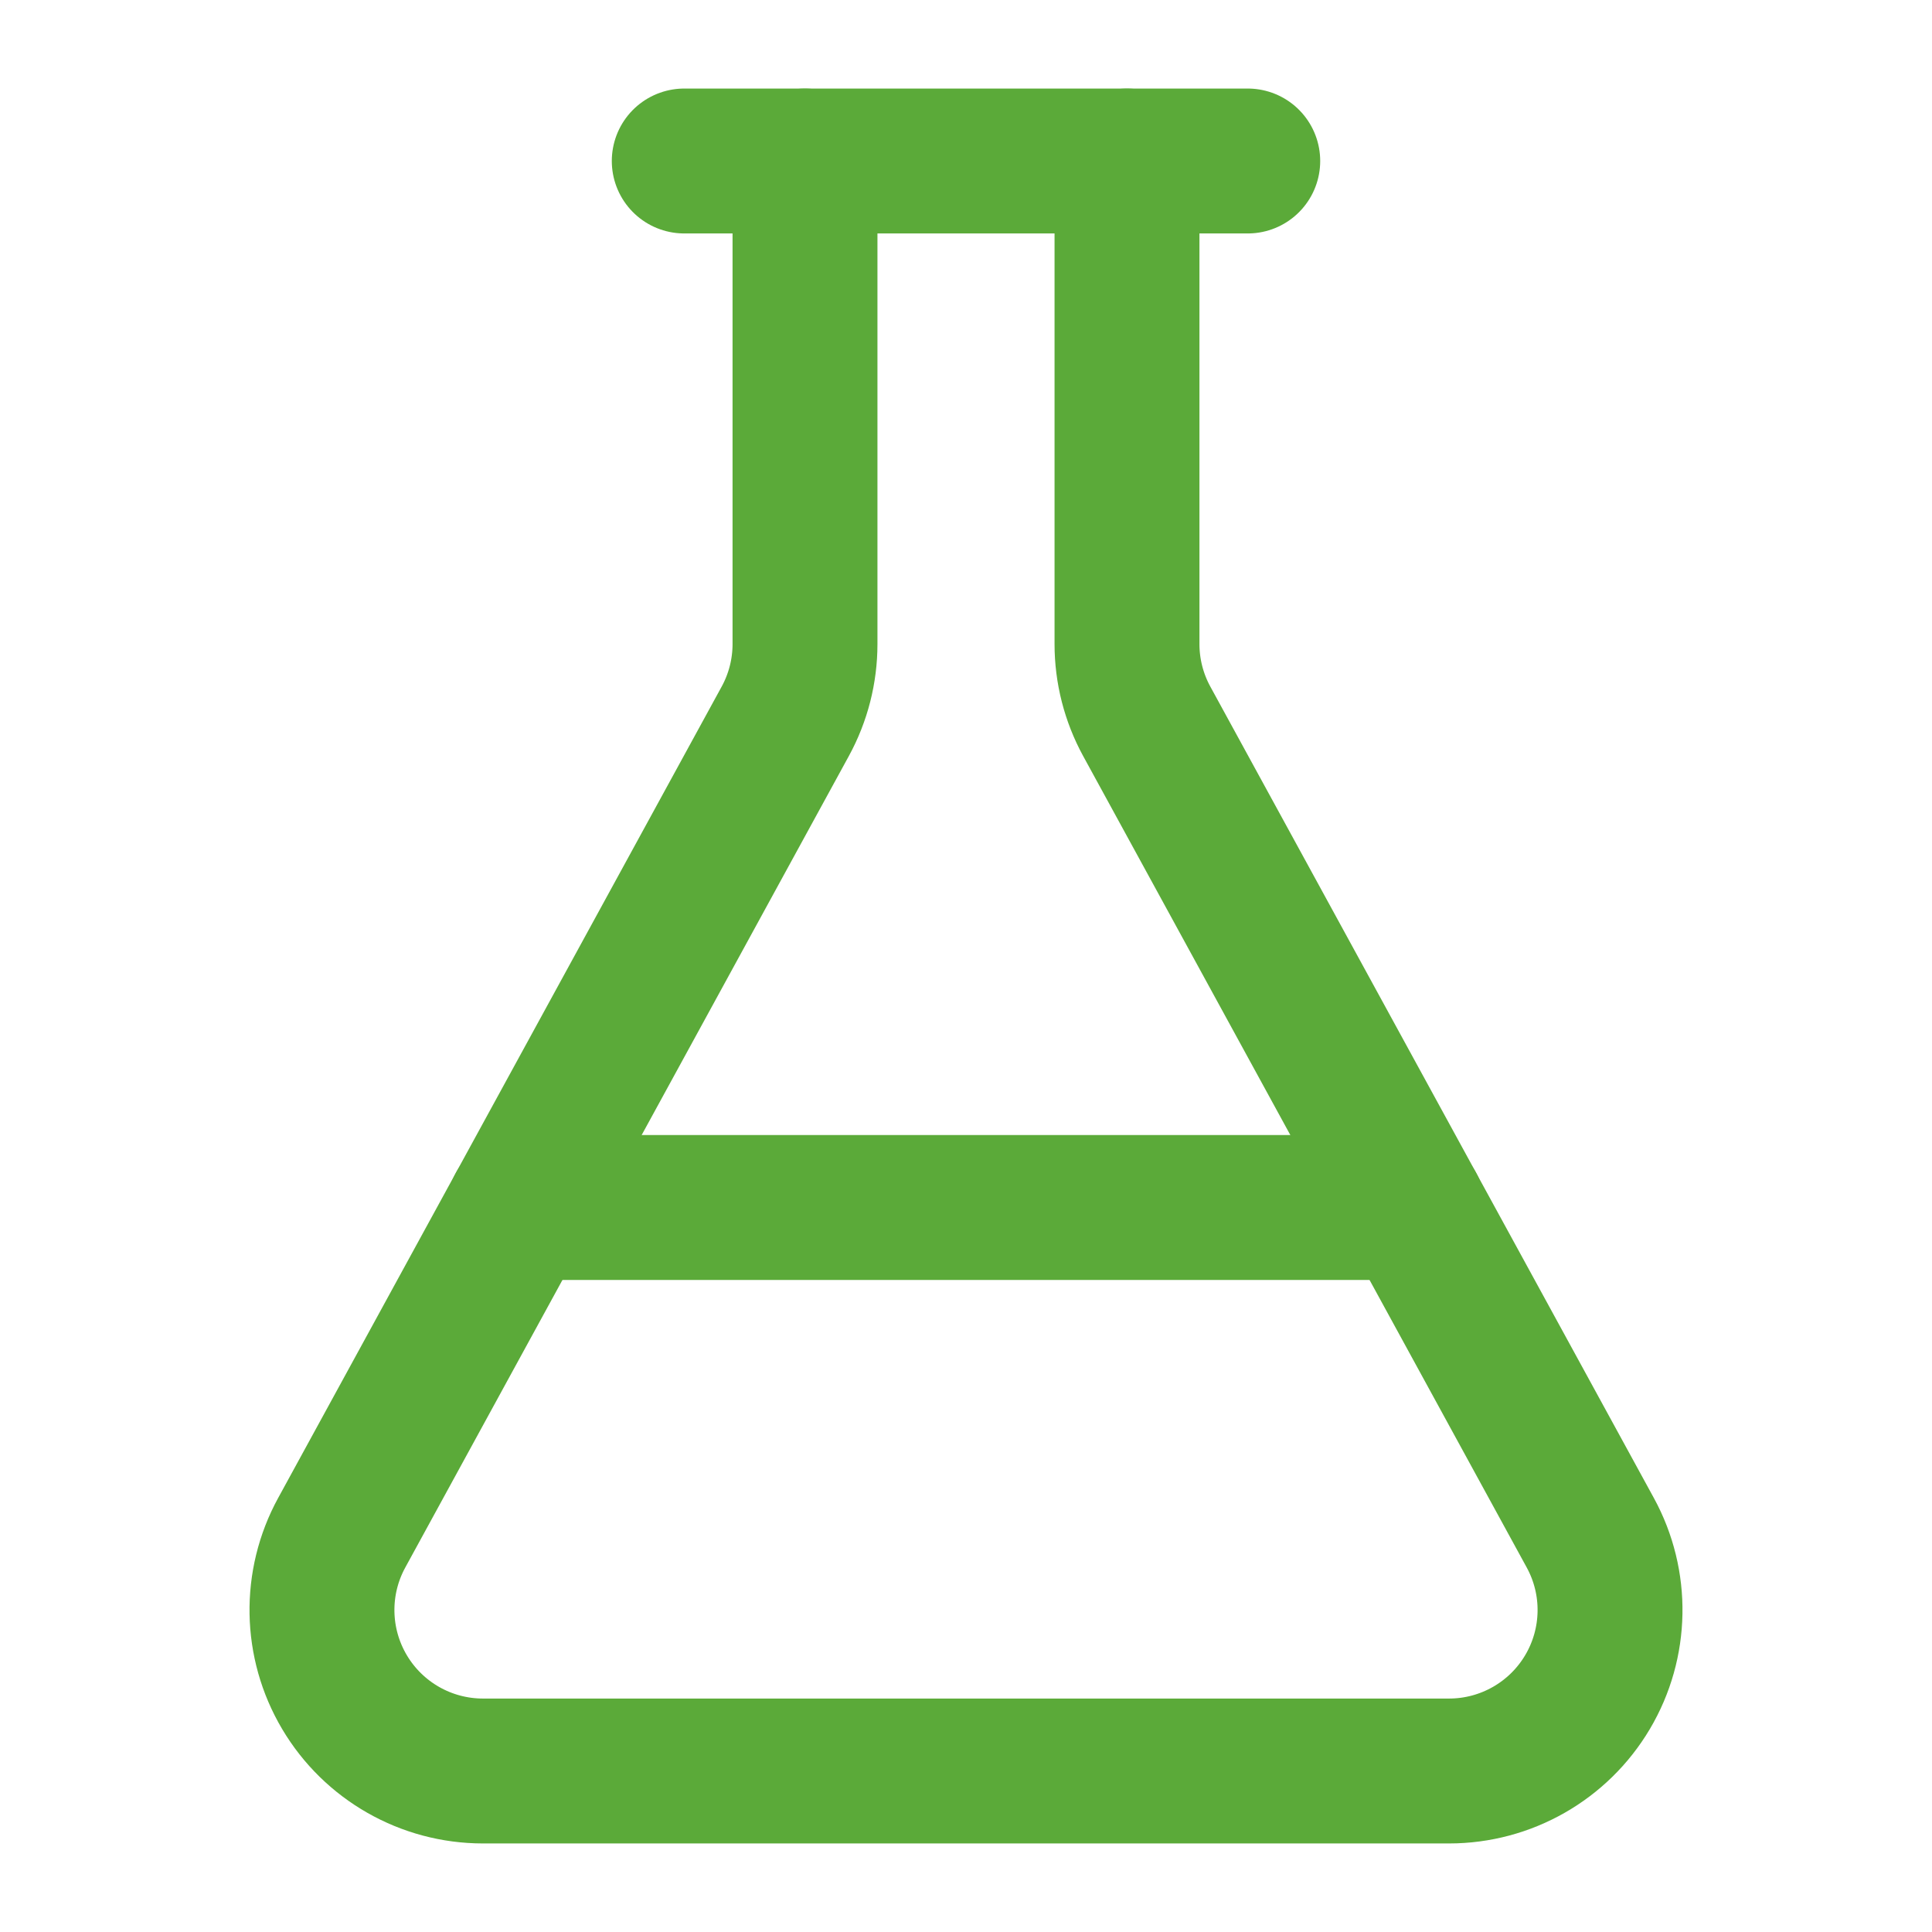
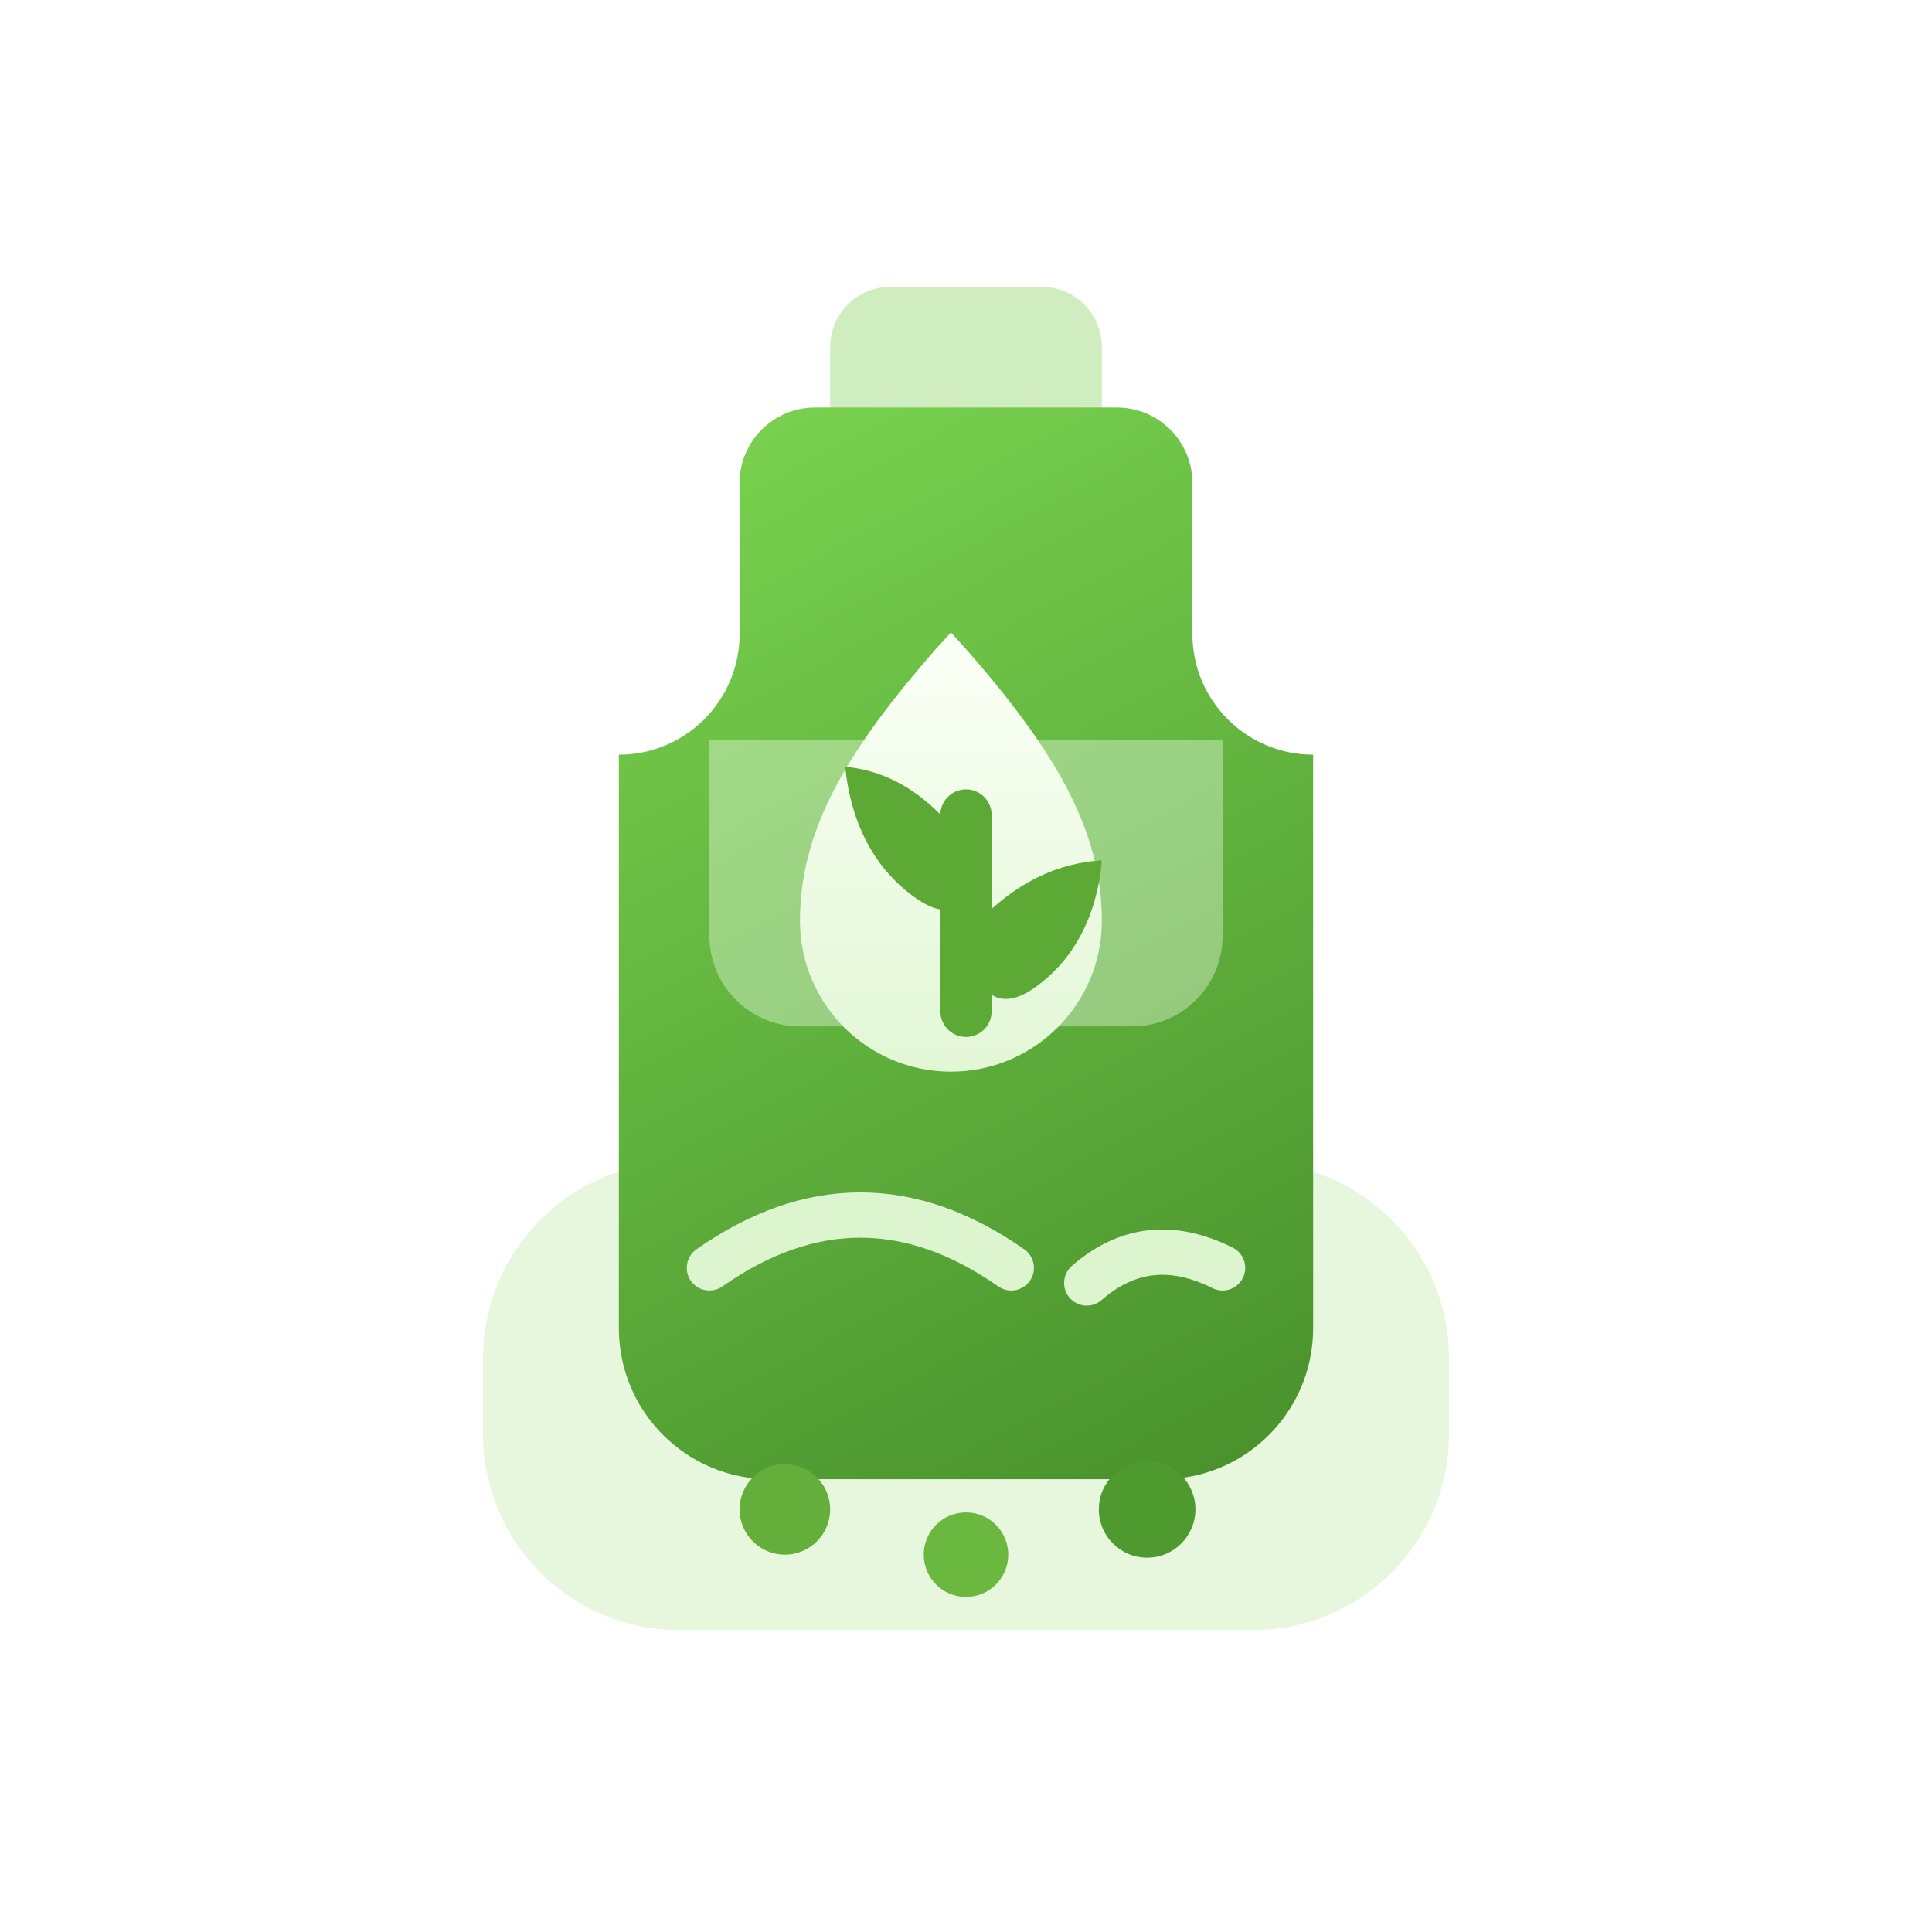
- <svg xmlns="http://www.w3.org/2000/svg" width="96" height="96" viewBox="0 0 24 24" fill="none" stroke="#5BAA39" stroke-width="1.8" stroke-linecap="round" stroke-linejoin="round">
-   <path d="M14 2v6a2 2 0 0 0 .245.96l5.51 10.08A2 2 0 0 1 18 22H6a2 2 0 0 1-1.755-2.96l5.51-10.08A2 2 0 0 0 10 8V2" />
-   <path d="M6.453 15h11.094" />
-   <path d="M8.5 2h7" />
+ <svg xmlns="http://www.w3.org/2000/svg" width="128" height="128" viewBox="0 0 128 128" fill="none">
+   <defs>
+     <linearGradient id="nutritionBottle" x1="44" y1="24" x2="84" y2="100" gradientUnits="userSpaceOnUse">
+       <stop stop-color="#7CD651" />
+       <stop offset="1" stop-color="#478F2B" />
+     </linearGradient>
+     <linearGradient id="nutritionDrop" x1="64" y1="44" x2="64" y2="77" gradientUnits="userSpaceOnUse">
+       <stop stop-color="#F9FFF4" />
+       <stop offset="1" stop-color="#DDF5CF" />
+     </linearGradient>
+   </defs>
+   <path d="M32 90C32 82.82 37.82 77 45 77H83C90.18 77 96 82.82 96 90V95C96 102.18 90.18 108 83 108H45C37.82 108 32 102.18 32 95V90Z" fill="#E7F7DD" />
+   <path d="M55 23C55 20.791 56.791 19 59 19H69C71.209 19 73 20.791 73 23V29H55V23Z" fill="#D0EDBF" />
+   <path d="M49 32C49 29.239 51.239 27 54 27H74C76.761 27 79 29.239 79 32V42C79 46.418 82.582 50 87 50V88C87 93.523 82.523 98 77 98H51C45.477 98 41 93.523 41 88V50C45.418 50 49 46.418 49 42V32Z" fill="url(#nutritionBottle)" />
+   <path d="M47 49H81V62C81 65.314 78.314 68 75 68H53C49.686 68 47 65.314 47 62V49Z" fill="#F6FFF0" fill-opacity="0.38" />
+   <path d="M64 43C69.799 49.622 73 54.909 73 61C73 66.523 68.523 71 63 71C57.477 71 53 66.523 53 61C53 54.909 56.201 49.622 62 43L63 41.9L64 43Z" fill="url(#nutritionDrop)" />
+   <path d="M64 54V67" stroke="#5CA936" stroke-width="3.4" stroke-linecap="round" />
+   <path d="M64 56C61.646 52.704 58.964 51.079 56 50.8C56.369 54.593 57.998 57.684 60.787 59.579C62.852 60.982 64.756 60.538 64 56Z" fill="#5CA936" />
+   <path d="M64 62C66.787 58.678 69.798 57.209 73 57C72.69 60.654 71.154 63.634 68.482 65.48C66.468 66.872 64.645 66.43 64 62Z" fill="#5CA936" />
+   <path d="M47 84C53.667 79.333 60.333 79.333 67 84" stroke="#DDF5CF" stroke-width="3" stroke-linecap="round" />
+   <path d="M72 85C74.667 82.667 77.667 82.333 81 84" stroke="#DDF5CF" stroke-width="3" stroke-linecap="round" />
+   <circle cx="52" cy="100" r="3" fill="#64AF3C" />
+   <circle cx="64" cy="103" r="2.8" fill="#6AB83F" />
+   <circle cx="76" cy="100" r="3.2" fill="#4E9A2E" />
</svg>
